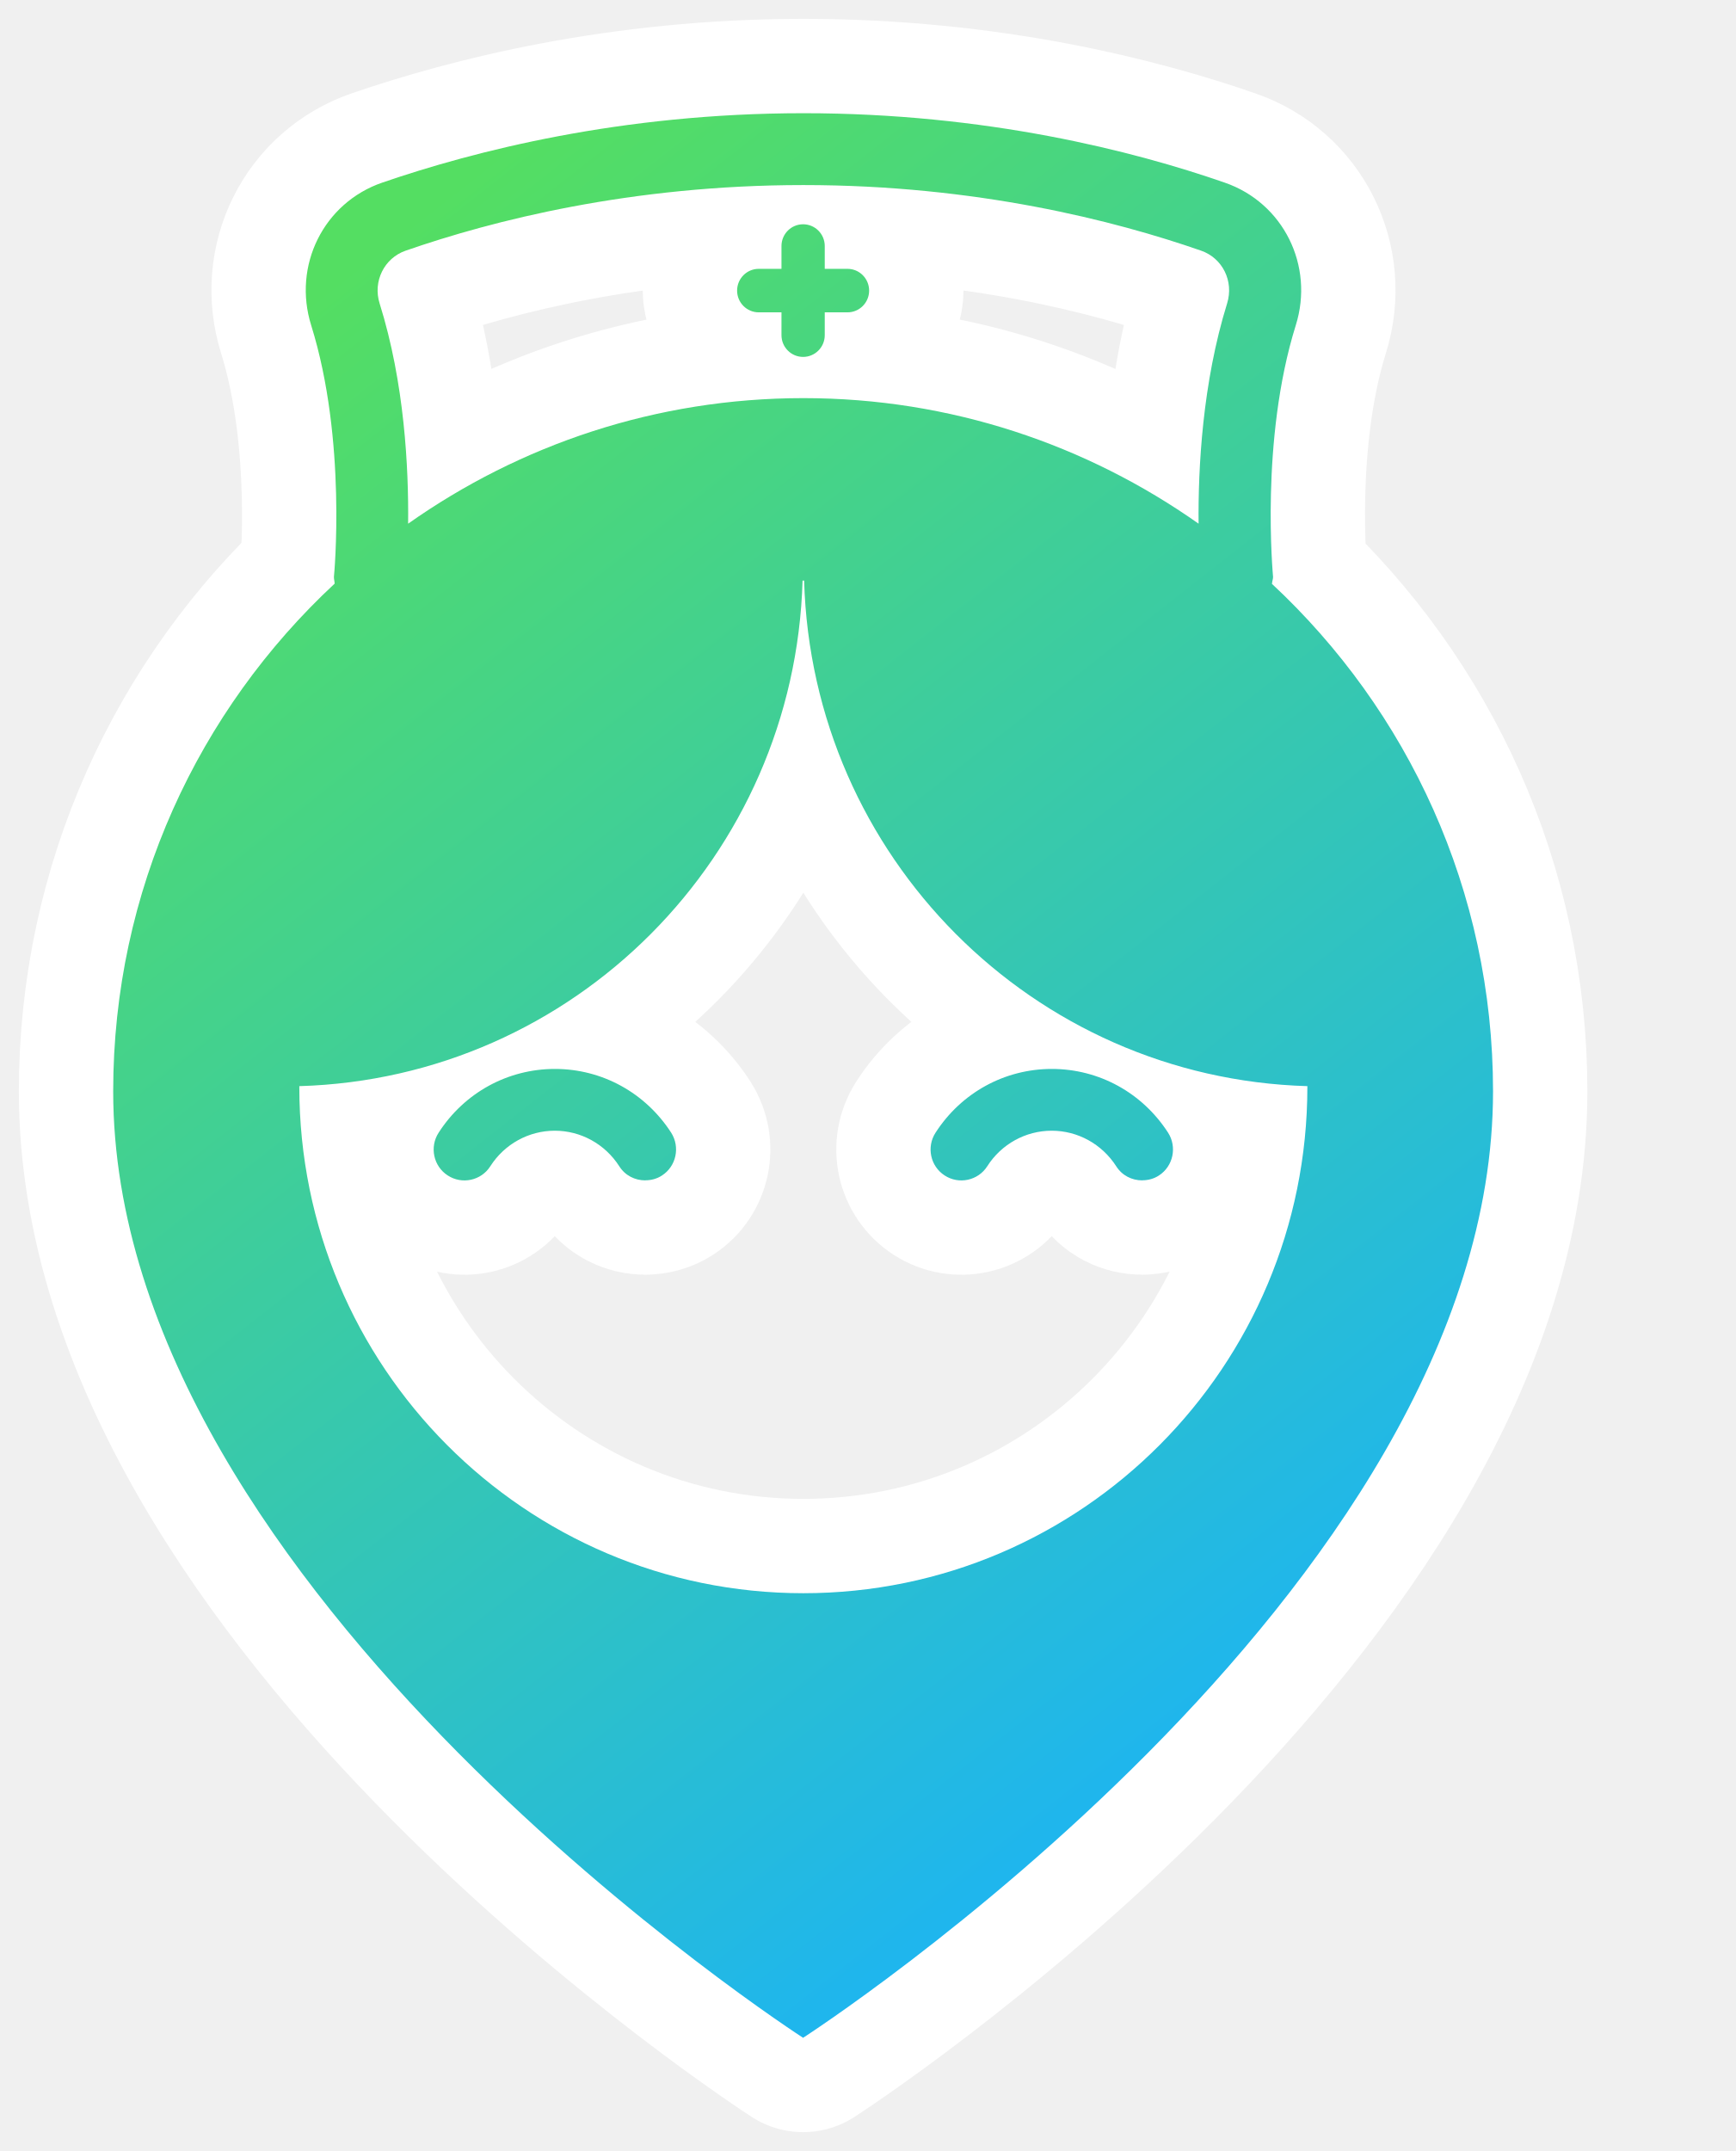
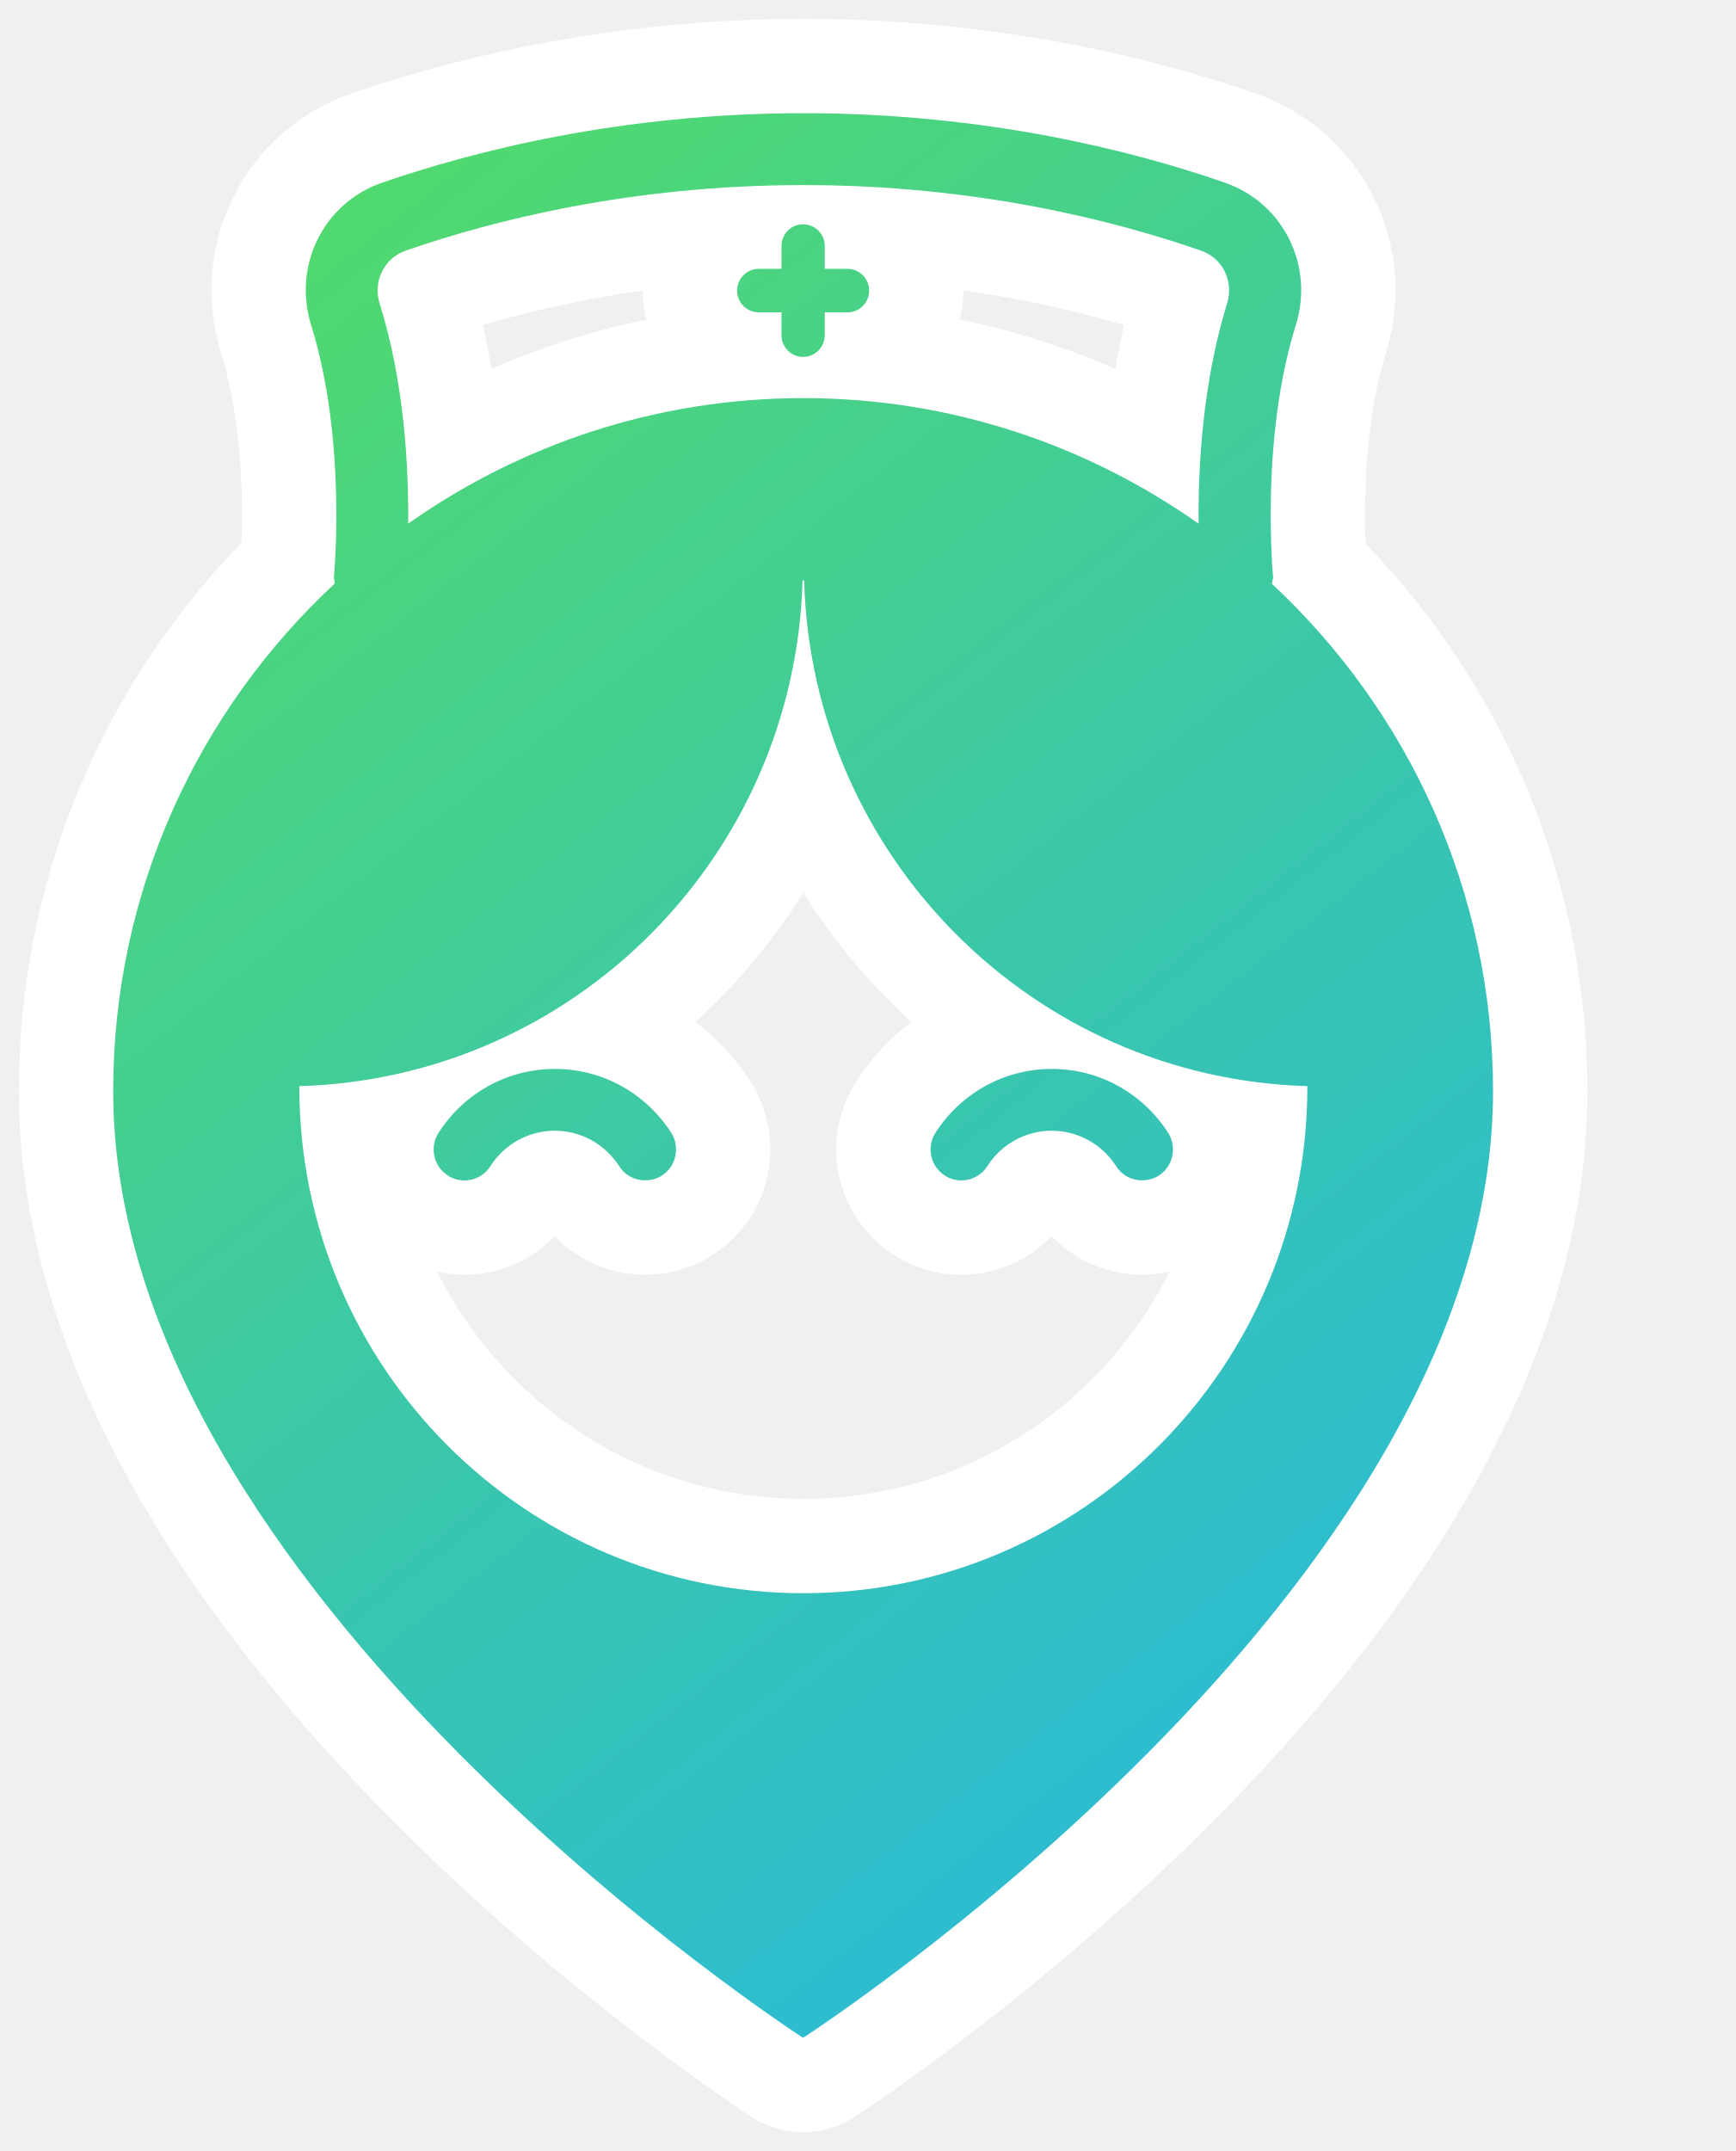
<svg xmlns="http://www.w3.org/2000/svg" viewBox="-3 -3 46 57" width="46" height="57">
  <defs>
    <linearGradient id="g" x1="0" y1="0" x2="40" y2="51" gradientUnits="userSpaceOnUse">
-       <stop offset=".11" stop-color="#54DE62" />
-       <stop offset=".84" stop-color="#1BB3F7" />
+       <stop offset="0" stop-color="#55DD62" />
+       <stop offset=".55" stop-color="#38C5B1" />
+       <stop offset="1" stop-color="#25B6E9" />
    </linearGradient>
  </defs>
  <path d="M30.714 12.466C30.714 12.405 30.741 12.35 30.741 12.29C30.741 12.256 30.39 8.667 31.343 5.619C31.838 4.038 31.012 2.375 29.459 1.839C27.04 0.998 23.134 0 18.295 0C13.456 0 9.558 1.005 7.131 1.839C5.576 2.375 4.753 4.038 5.247 5.619C6.2 8.666 5.854 12.256 5.85 12.29C5.85 12.35 5.869 12.412 5.869 12.466C2.263 15.819 0 20.597 0 25.917C0 39.219 18.285 51 18.285 51C18.285 51 36.571 39.219 36.571 25.917C36.571 20.597 34.308 15.819 30.705 12.466H30.712H30.714H30.714ZM7.75 3.643C10.036 2.849 13.718 1.904 18.293 1.904C22.868 1.904 26.55 2.847 28.835 3.643C29.401 3.84 29.706 4.45 29.523 5.04C28.868 7.152 28.753 9.404 28.767 10.877C25.8 8.786 22.193 7.55 18.292 7.55C14.392 7.55 10.784 8.784 7.817 10.877C7.832 9.404 7.723 7.15 7.061 5.04C6.878 4.457 7.183 3.84 7.75 3.643H7.75ZM18.293 39.219C10.914 39.219 4.933 33.212 4.933 25.801V25.782C12.21 25.572 18.062 19.695 18.271 12.386H18.312C18.521 19.695 24.373 25.572 31.65 25.782V25.801C31.65 33.212 25.669 39.219 18.29 39.219H18.292H18.293ZM19.462 4.124H18.859V3.519C18.859 3.201 18.602 2.943 18.285 2.943C17.969 2.943 17.712 3.201 17.712 3.519V4.124H17.109C16.793 4.124 16.536 4.382 16.536 4.701C16.536 5.019 16.793 5.277 17.109 5.277H17.712V5.882C17.712 6.2 17.969 6.458 18.285 6.458C18.602 6.458 18.859 6.2 18.859 5.882V5.277H19.462C19.779 5.277 20.035 5.019 20.035 4.701C20.035 4.382 19.778 4.124 19.462 4.124ZM14.102 28.279C13.83 28.279 13.569 28.152 13.413 27.905C13.034 27.315 12.393 26.963 11.704 26.963C11.015 26.963 10.372 27.315 9.995 27.905C9.753 28.286 9.244 28.395 8.867 28.149C8.488 27.905 8.38 27.395 8.625 27.016C9.306 25.957 10.457 25.326 11.707 25.326C12.957 25.326 14.105 25.957 14.789 27.016C15.031 27.397 14.923 27.905 14.546 28.149C14.412 28.238 14.256 28.277 14.107 28.277L14.102 28.279L14.102 28.279ZM27.272 28.279C27.001 28.279 26.74 28.152 26.584 27.905C26.204 27.315 25.563 26.963 24.874 26.963C24.186 26.963 23.542 27.315 23.166 27.905C22.923 28.286 22.414 28.395 22.037 28.149C21.658 27.905 21.55 27.395 21.795 27.016C22.477 25.957 23.626 25.326 24.877 25.326C26.128 25.326 27.275 25.957 27.959 27.016C28.202 27.397 28.093 27.905 27.717 28.149C27.583 28.238 27.426 28.277 27.277 28.277L27.273 28.279L27.272 28.279Z" fill="#fff" fill-rule="nonzero" stroke="#fff" stroke-width="5" stroke-linejoin="round" />
  <path d="M30.714 12.466C30.714 12.405 30.741 12.35 30.741 12.29C30.741 12.256 30.39 8.667 31.343 5.619C31.838 4.038 31.012 2.375 29.459 1.839C27.04 0.998 23.134 0 18.295 0C13.456 0 9.558 1.005 7.131 1.839C5.576 2.375 4.753 4.038 5.247 5.619C6.2 8.666 5.854 12.256 5.85 12.29C5.85 12.35 5.869 12.412 5.869 12.466C2.263 15.819 0 20.597 0 25.917C0 39.219 18.285 51 18.285 51C18.285 51 36.571 39.219 36.571 25.917C36.571 20.597 34.308 15.819 30.705 12.466H30.712H30.714H30.714ZM7.75 3.643C10.036 2.849 13.718 1.904 18.293 1.904C22.868 1.904 26.55 2.847 28.835 3.643C29.401 3.84 29.706 4.45 29.523 5.04C28.868 7.152 28.753 9.404 28.767 10.877C25.8 8.786 22.193 7.55 18.292 7.55C14.392 7.55 10.784 8.784 7.817 10.877C7.832 9.404 7.723 7.15 7.061 5.04C6.878 4.457 7.183 3.84 7.75 3.643H7.75ZM18.293 39.219C10.914 39.219 4.933 33.212 4.933 25.801V25.782C12.21 25.572 18.062 19.695 18.271 12.386H18.312C18.521 19.695 24.373 25.572 31.65 25.782V25.801C31.65 33.212 25.669 39.219 18.29 39.219H18.292H18.293ZM19.462 4.124H18.859V3.519C18.859 3.201 18.602 2.943 18.285 2.943C17.969 2.943 17.712 3.201 17.712 3.519V4.124H17.109C16.793 4.124 16.536 4.382 16.536 4.701C16.536 5.019 16.793 5.277 17.109 5.277H17.712V5.882C17.712 6.2 17.969 6.458 18.285 6.458C18.602 6.458 18.859 6.2 18.859 5.882V5.277H19.462C19.779 5.277 20.035 5.019 20.035 4.701C20.035 4.382 19.778 4.124 19.462 4.124ZM14.102 28.279C13.83 28.279 13.569 28.152 13.413 27.905C13.034 27.315 12.393 26.963 11.704 26.963C11.015 26.963 10.372 27.315 9.995 27.905C9.753 28.286 9.244 28.395 8.867 28.149C8.488 27.905 8.38 27.395 8.625 27.016C9.306 25.957 10.457 25.326 11.707 25.326C12.957 25.326 14.105 25.957 14.789 27.016C15.031 27.397 14.923 27.905 14.546 28.149C14.412 28.238 14.256 28.277 14.107 28.277L14.102 28.279L14.102 28.279ZM27.272 28.279C27.001 28.279 26.74 28.152 26.584 27.905C26.204 27.315 25.563 26.963 24.874 26.963C24.186 26.963 23.542 27.315 23.166 27.905C22.923 28.286 22.414 28.395 22.037 28.149C21.658 27.905 21.55 27.395 21.795 27.016C22.477 25.957 23.626 25.326 24.877 25.326C26.128 25.326 27.275 25.957 27.959 27.016C28.202 27.397 28.093 27.905 27.717 28.149C27.583 28.238 27.426 28.277 27.277 28.277L27.273 28.279L27.272 28.279Z" fill="url(#g)" fill-rule="evenodd" />
</svg>
